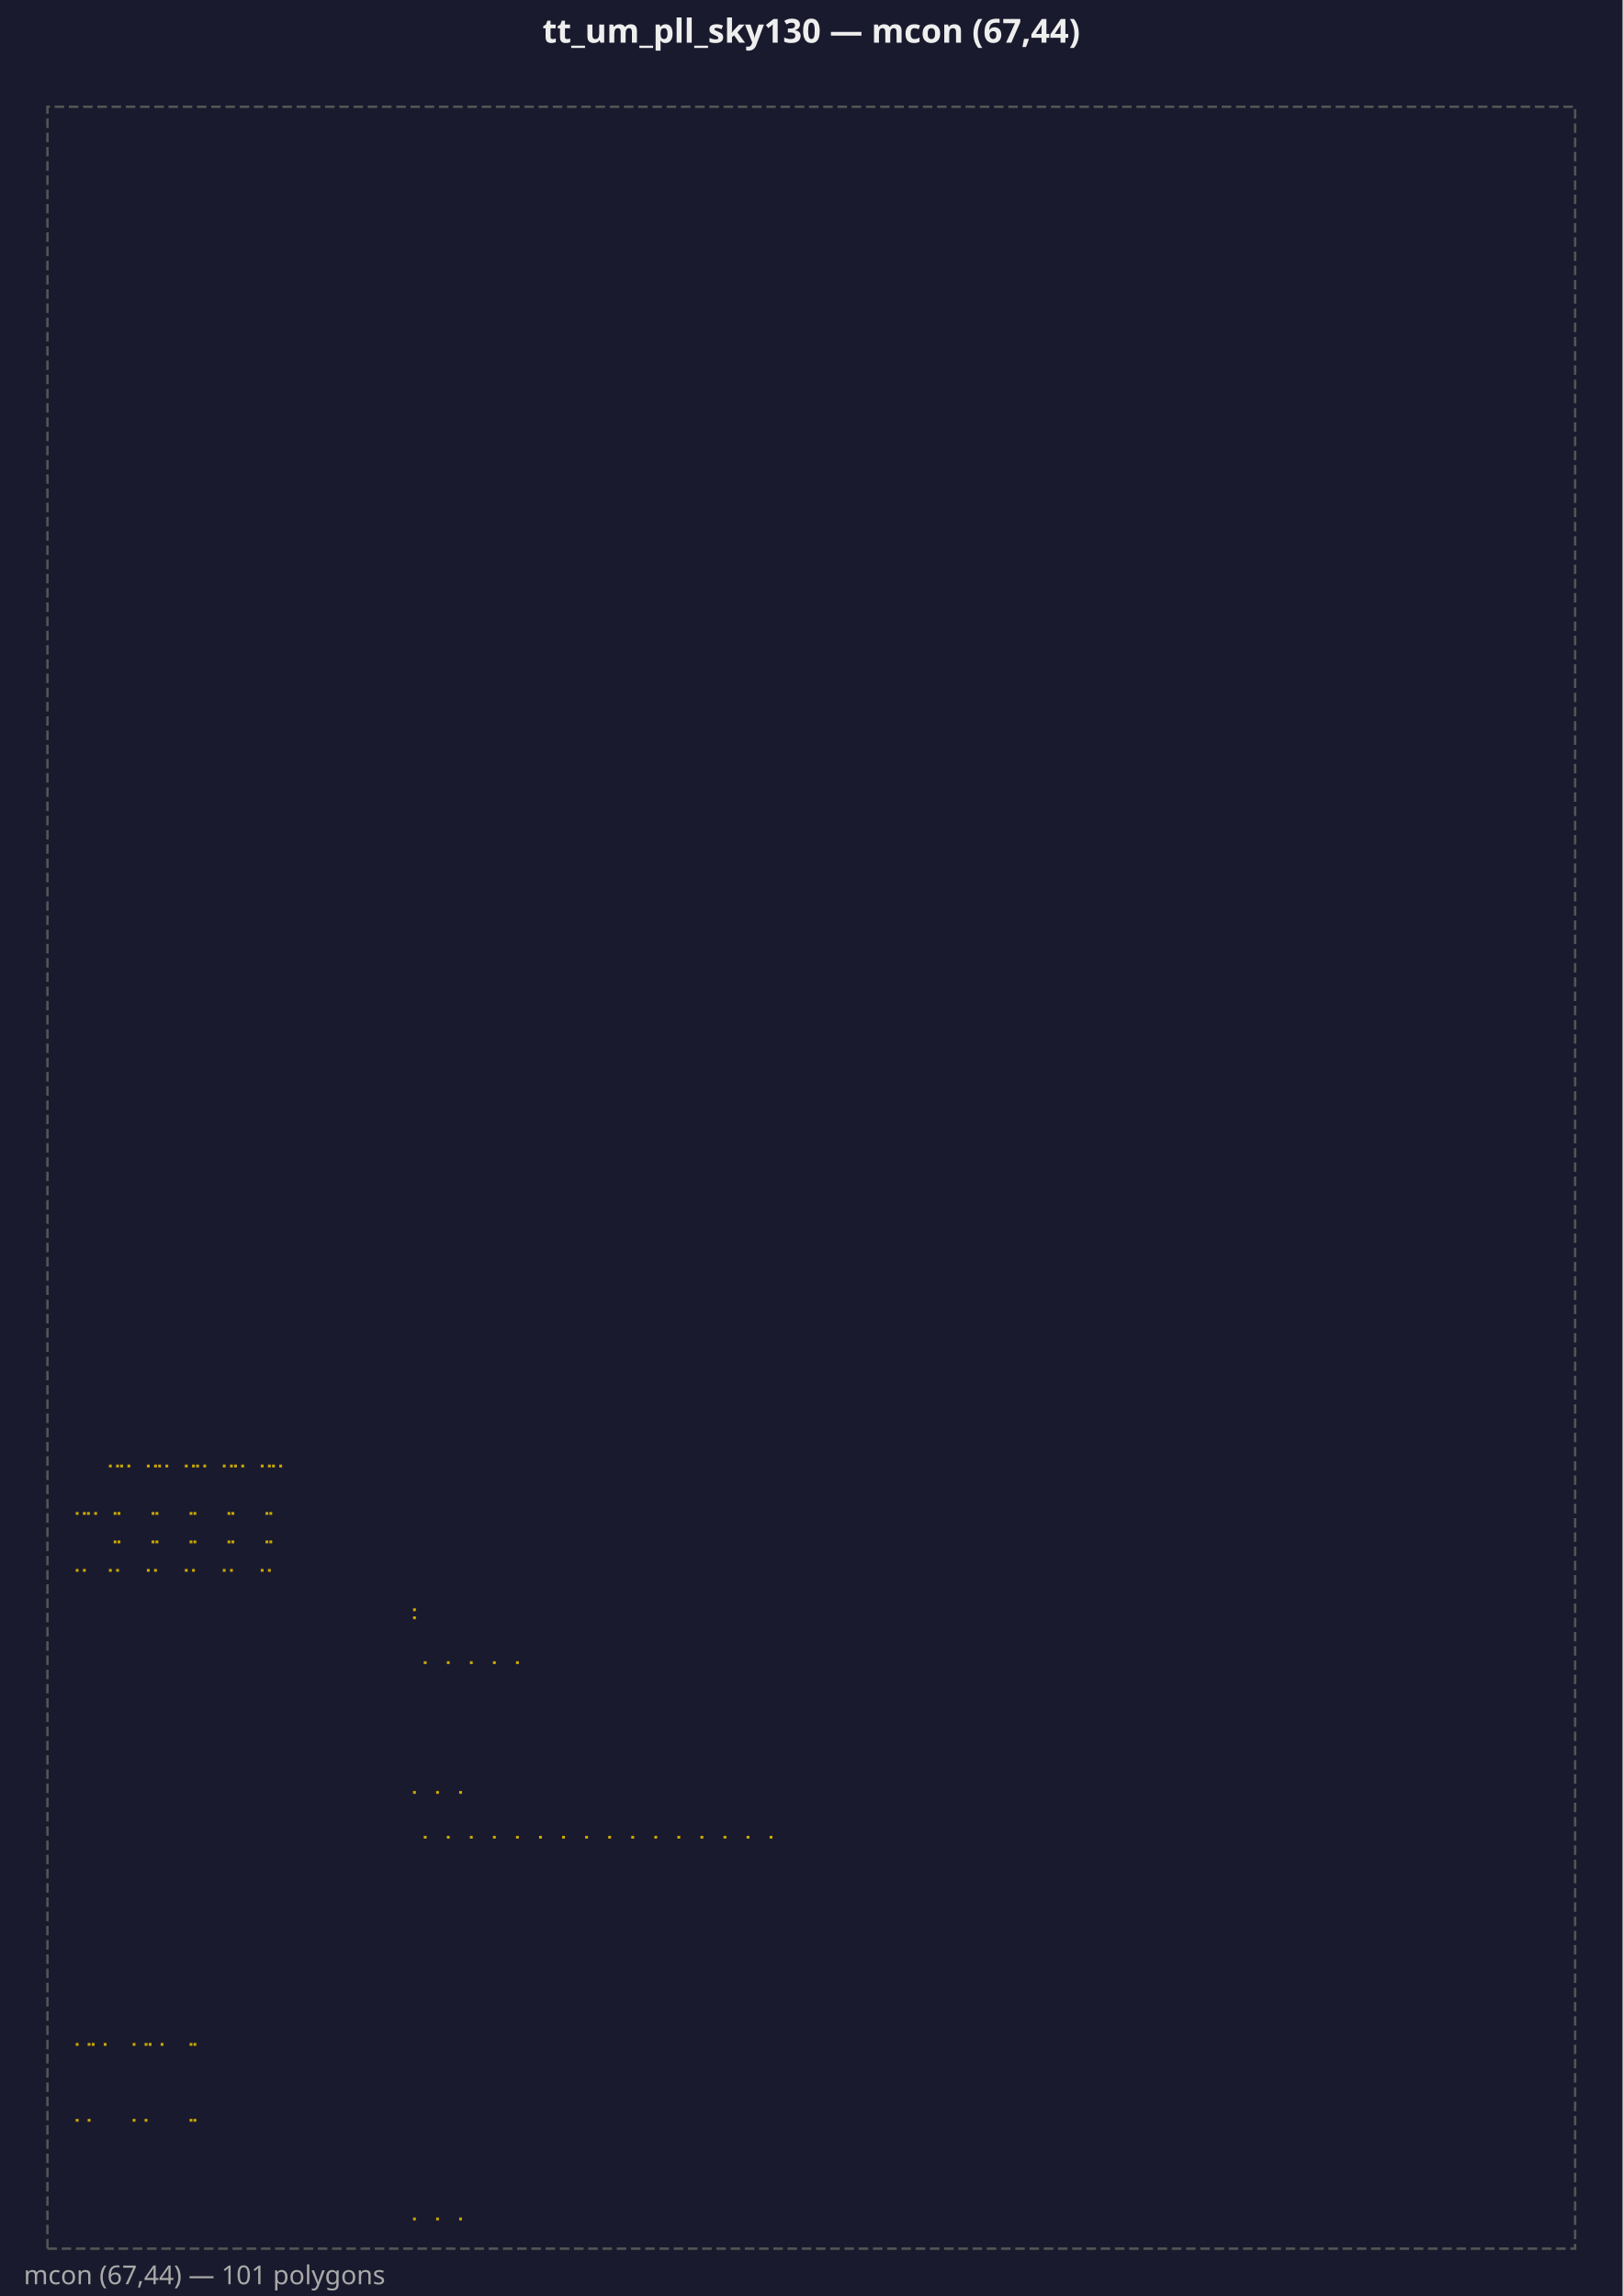
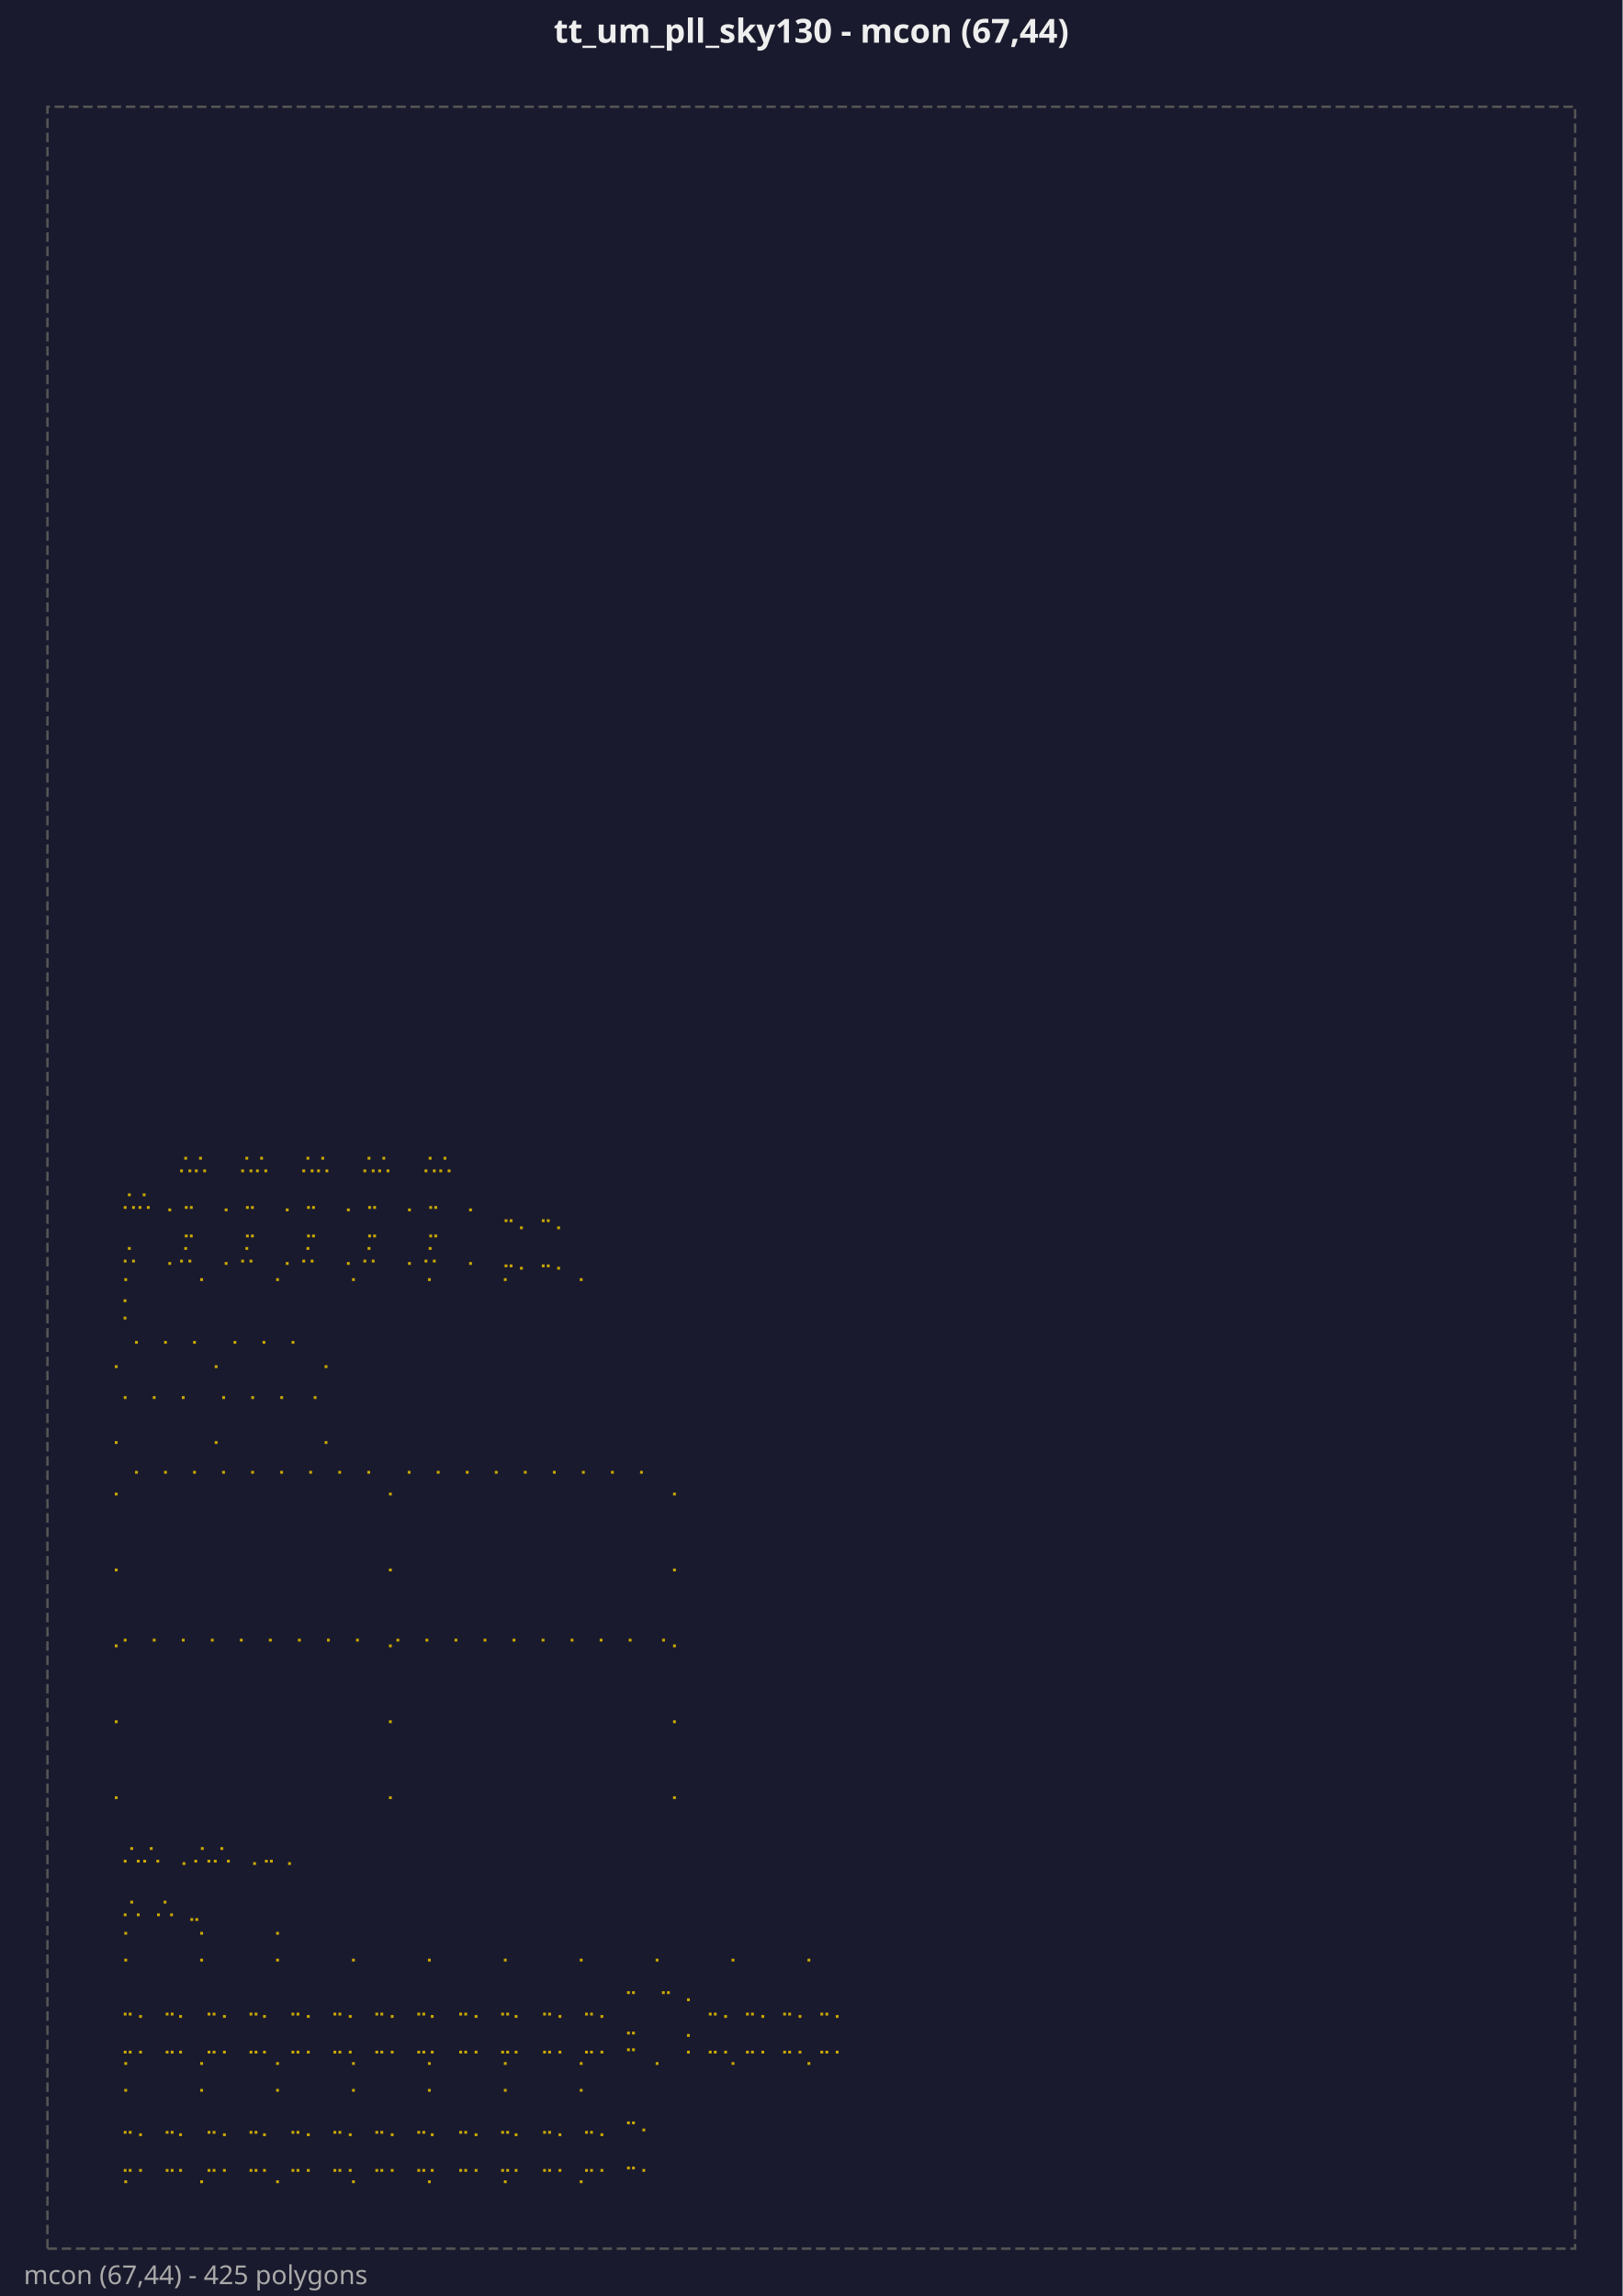
<svg xmlns="http://www.w3.org/2000/svg" width="684.0" height="968.0" viewBox="0 0 684.0 968.0">
  <rect width="100%" height="100%" fill="#1a1a2e" />
-   <text x="342.0" y="18" font-family="sans-serif" font-size="14" fill="#eee" text-anchor="middle" font-weight="bold">tt_um_pll_sky130 — mcon (67,44)</text>
+   <text x="342.0" y="18" font-family="sans-serif" font-size="14" fill="#eee" text-anchor="middle" font-weight="bold">tt_um_pll_sky130 - mcon (67,44)</text>
  <g transform="translate(0, 25)">
    <path d="M 20.00,923.04 L 664.00,923.04 L 664.00,20.00 L 20.00,20.00 Z" fill="none" stroke="#555555" stroke-width="1" stroke-dasharray="4,2" />
-     <path d="M 32.18,837.26 L 32.86,837.26 L 32.86,836.58 L 32.18,836.58 Z M 37.22,837.26 L 37.90,837.26 L 37.90,836.58 L 37.22,836.58 Z M 38.94,837.26 L 39.62,837.26 L 39.62,836.58 L 38.94,836.58 Z M 43.98,837.26 L 44.66,837.26 L 44.66,836.58 L 43.98,836.58 Z M 56.18,837.26 L 56.86,837.26 L 56.86,836.58 L 56.18,836.58 Z M 61.22,837.26 L 61.90,837.26 L 61.90,836.58 L 61.22,836.58 Z M 62.94,837.26 L 63.62,837.26 L 63.62,836.58 L 62.94,836.58 Z M 67.98,837.26 L 68.66,837.26 L 68.66,836.58 L 67.98,836.58 Z M 80.18,837.26 L 80.86,837.26 L 80.86,836.58 L 80.18,836.58 Z M 81.82,837.26 L 82.50,837.26 L 82.50,836.58 L 81.82,836.58 Z M 32.18,869.26 L 32.86,869.26 L 32.86,868.58 L 32.18,868.58 Z M 37.22,869.26 L 37.90,869.26 L 37.90,868.58 L 37.22,868.58 Z M 56.18,869.26 L 56.86,869.26 L 56.86,868.58 L 56.18,868.58 Z M 61.22,869.26 L 61.90,869.26 L 61.90,868.58 L 61.22,868.58 Z M 80.18,869.26 L 80.86,869.26 L 80.86,868.58 L 80.18,868.58 Z M 81.82,869.26 L 82.50,869.26 L 82.50,868.58 L 81.82,868.58 Z M 178.90,749.92 L 179.58,749.92 L 179.58,749.24 L 178.90,749.24 Z M 188.62,749.92 L 189.30,749.92 L 189.30,749.24 L 188.62,749.24 Z M 198.34,749.92 L 199.02,749.92 L 199.02,749.24 L 198.34,749.24 Z M 208.06,749.92 L 208.74,749.92 L 208.74,749.24 L 208.06,749.24 Z M 217.78,749.92 L 218.46,749.92 L 218.46,749.24 L 217.78,749.24 Z M 227.50,749.92 L 228.18,749.92 L 228.18,749.24 L 227.50,749.24 Z M 237.22,749.92 L 237.90,749.92 L 237.90,749.24 L 237.22,749.24 Z M 246.94,749.92 L 247.62,749.92 L 247.62,749.24 L 246.94,749.24 Z M 256.66,749.92 L 257.34,749.92 L 257.34,749.24 L 256.66,749.24 Z M 266.38,749.92 L 267.06,749.92 L 267.06,749.24 L 266.38,749.24 Z M 276.10,749.92 L 276.78,749.92 L 276.78,749.24 L 276.10,749.24 Z M 285.82,749.92 L 286.50,749.92 L 286.50,749.24 L 285.82,749.24 Z M 295.54,749.92 L 296.22,749.92 L 296.22,749.24 L 295.54,749.24 Z M 305.26,749.92 L 305.94,749.92 L 305.94,749.24 L 305.26,749.24 Z M 314.98,749.92 L 315.66,749.92 L 315.66,749.24 L 314.98,749.24 Z M 324.70,749.92 L 325.38,749.92 L 325.38,749.24 L 324.70,749.24 Z M 174.38,910.86 L 175.06,910.86 L 175.06,910.18 L 174.38,910.18 Z M 184.10,910.86 L 184.78,910.86 L 184.78,910.18 L 184.10,910.18 Z M 193.82,910.86 L 194.50,910.86 L 194.50,910.18 L 193.82,910.18 Z M 178.90,676.31 L 179.58,676.31 L 179.58,675.63 L 178.90,675.63 Z M 188.62,676.31 L 189.30,676.31 L 189.30,675.63 L 188.62,675.63 Z M 198.34,676.31 L 199.02,676.31 L 199.02,675.63 L 198.34,675.63 Z M 208.06,676.31 L 208.74,676.31 L 208.74,675.63 L 208.06,675.63 Z M 217.78,676.31 L 218.46,676.31 L 218.46,675.63 L 217.78,675.63 Z M 174.38,731.02 L 175.06,731.02 L 175.06,730.34 L 174.38,730.34 Z M 184.10,731.02 L 184.78,731.02 L 184.78,730.34 L 184.10,730.34 Z M 193.82,731.02 L 194.50,731.02 L 194.50,730.34 L 193.82,730.34 Z M 174.38,657.41 L 175.06,657.41 L 175.06,656.73 L 174.38,656.73 Z M 174.38,654.01 L 175.06,654.01 L 175.06,653.33 L 174.38,653.33 Z M 32.18,613.41 L 32.86,613.41 L 32.86,612.73 L 32.18,612.73 Z M 35.22,613.41 L 35.90,613.41 L 35.90,612.73 L 35.22,612.73 Z M 36.94,613.41 L 37.62,613.41 L 37.62,612.73 L 36.94,612.73 Z M 39.98,613.41 L 40.66,613.41 L 40.66,612.73 L 39.98,612.73 Z M 32.18,637.41 L 32.86,637.41 L 32.86,636.73 L 32.18,636.73 Z M 35.22,637.41 L 35.90,637.41 L 35.90,636.73 L 35.22,636.73 Z M 46.18,593.41 L 46.86,593.41 L 46.86,592.73 L 46.18,592.73 Z M 49.22,593.41 L 49.90,593.41 L 49.90,592.73 L 49.22,592.73 Z M 50.94,593.41 L 51.62,593.41 L 51.62,592.73 L 50.94,592.73 Z M 53.98,593.41 L 54.66,593.41 L 54.66,592.73 L 53.98,592.73 Z M 48.18,613.41 L 48.86,613.41 L 48.86,612.73 L 48.18,612.73 Z M 49.82,613.41 L 50.50,613.41 L 50.50,612.73 L 49.82,612.73 Z M 48.18,625.41 L 48.86,625.41 L 48.86,624.73 L 48.18,624.73 Z M 49.82,625.41 L 50.50,625.41 L 50.50,624.73 L 49.82,624.73 Z M 46.18,637.41 L 46.86,637.41 L 46.86,636.73 L 46.18,636.73 Z M 49.22,637.41 L 49.90,637.41 L 49.90,636.73 L 49.22,636.73 Z M 62.18,593.41 L 62.86,593.41 L 62.86,592.73 L 62.18,592.73 Z M 65.22,593.41 L 65.90,593.41 L 65.90,592.73 L 65.22,592.73 Z M 66.94,593.41 L 67.62,593.41 L 67.62,592.73 L 66.94,592.73 Z M 69.98,593.41 L 70.66,593.41 L 70.66,592.73 L 69.98,592.73 Z M 64.18,613.41 L 64.86,613.41 L 64.86,612.73 L 64.18,612.73 Z M 65.82,613.41 L 66.50,613.41 L 66.50,612.73 L 65.82,612.73 Z M 64.18,625.41 L 64.86,625.41 L 64.86,624.73 L 64.18,624.73 Z M 65.82,625.41 L 66.50,625.41 L 66.50,624.73 L 65.82,624.73 Z M 62.18,637.41 L 62.86,637.41 L 62.86,636.73 L 62.18,636.73 Z M 65.22,637.41 L 65.90,637.41 L 65.90,636.73 L 65.22,636.73 Z M 78.18,593.41 L 78.86,593.41 L 78.86,592.73 L 78.18,592.73 Z M 81.22,593.41 L 81.90,593.41 L 81.90,592.73 L 81.22,592.73 Z M 82.94,593.41 L 83.62,593.41 L 83.62,592.73 L 82.94,592.73 Z M 85.98,593.41 L 86.66,593.41 L 86.66,592.73 L 85.98,592.73 Z M 80.18,613.41 L 80.86,613.41 L 80.86,612.73 L 80.18,612.73 Z M 81.82,613.41 L 82.50,613.41 L 82.50,612.73 L 81.82,612.73 Z M 80.18,625.41 L 80.86,625.41 L 80.86,624.73 L 80.18,624.73 Z M 81.82,625.41 L 82.50,625.41 L 82.50,624.73 L 81.82,624.73 Z M 78.18,637.41 L 78.86,637.41 L 78.86,636.73 L 78.18,636.73 Z M 81.22,637.41 L 81.90,637.41 L 81.90,636.73 L 81.22,636.73 Z M 94.18,593.41 L 94.86,593.41 L 94.86,592.73 L 94.18,592.73 Z M 97.22,593.41 L 97.90,593.41 L 97.90,592.73 L 97.22,592.73 Z M 98.94,593.41 L 99.62,593.41 L 99.62,592.73 L 98.94,592.73 Z M 101.98,593.41 L 102.66,593.41 L 102.66,592.73 L 101.98,592.73 Z M 96.18,613.41 L 96.86,613.41 L 96.86,612.73 L 96.18,612.73 Z M 97.82,613.41 L 98.50,613.41 L 98.50,612.73 L 97.82,612.73 Z M 96.18,625.41 L 96.86,625.41 L 96.86,624.73 L 96.18,624.73 Z M 97.82,625.41 L 98.50,625.41 L 98.50,624.73 L 97.82,624.73 Z M 94.18,637.41 L 94.86,637.41 L 94.86,636.73 L 94.18,636.73 Z M 97.22,637.41 L 97.90,637.41 L 97.90,636.73 L 97.22,636.73 Z M 110.18,593.41 L 110.86,593.41 L 110.86,592.73 L 110.18,592.73 Z M 113.22,593.41 L 113.90,593.41 L 113.90,592.73 L 113.22,592.73 Z M 114.94,593.41 L 115.62,593.41 L 115.62,592.73 L 114.94,592.73 Z M 117.98,593.41 L 118.66,593.41 L 118.66,592.73 L 117.98,592.73 Z M 112.18,613.41 L 112.86,613.41 L 112.86,612.73 L 112.18,612.73 Z M 113.82,613.41 L 114.50,613.41 L 114.50,612.73 L 113.82,612.73 Z M 112.18,625.41 L 112.86,625.41 L 112.86,624.73 L 112.18,624.73 Z M 113.82,625.41 L 114.50,625.41 L 114.50,624.73 L 113.82,624.73 Z M 110.18,637.41 L 110.86,637.41 L 110.86,636.73 L 110.18,636.73 Z M 113.22,637.41 L 113.90,637.41 L 113.90,636.73 L 113.22,636.73 Z" fill="#FFD700" fill-opacity="0.7" stroke="#ccaa00" stroke-width="0.5" />
-     <text x="10" y="938.04" font-family="sans-serif" font-size="11" fill="#aaaaaa">mcon (67,44) — 101 polygons</text>
+     <path d="M 52.66,895.18 L 53.34,895.18 L 53.34,894.50 L 52.66,894.50 Z M 84.66,895.18 L 85.34,895.18 L 85.34,894.50 L 84.66,894.50 Z M 116.66,895.18 L 117.34,895.18 L 117.34,894.50 L 116.66,894.50 Z M 148.66,895.18 L 149.34,895.18 L 149.34,894.50 L 148.66,894.50 Z M 180.66,895.18 L 181.34,895.18 L 181.34,894.50 L 180.66,894.50 Z M 212.66,895.18 L 213.34,895.18 L 213.34,894.50 L 212.66,894.50 Z M 244.66,895.18 L 245.34,895.18 L 245.34,894.50 L 244.66,894.50 Z M 52.66,856.62 L 53.34,856.62 L 53.34,855.94 L 52.66,855.94 Z M 84.66,856.62 L 85.34,856.62 L 85.34,855.94 L 84.66,855.94 Z M 116.66,856.62 L 117.34,856.62 L 117.34,855.94 L 116.66,855.94 Z M 148.66,856.62 L 149.34,856.62 L 149.34,855.94 L 148.66,855.94 Z M 180.66,856.62 L 181.34,856.62 L 181.34,855.94 L 180.66,855.94 Z M 212.66,856.62 L 213.34,856.62 L 213.34,855.94 L 212.66,855.94 Z M 244.66,856.62 L 245.34,856.62 L 245.34,855.94 L 244.66,855.94 Z M 75.78,890.38 L 76.46,890.38 L 76.46,889.70 L 75.78,889.70 Z M 75.78,875.34 L 76.46,875.34 L 76.46,874.66 L 75.78,874.66 Z M 111.14,890.38 L 111.82,890.38 L 111.82,889.70 L 111.14,889.70 Z M 111.14,875.34 L 111.82,875.34 L 111.82,874.66 L 111.14,874.66 Z M 58.90,890.38 L 59.58,890.38 L 59.58,889.70 L 58.90,889.70 Z M 58.90,875.34 L 59.58,875.34 L 59.58,874.66 L 58.90,874.66 Z M 52.42,890.38 L 53.10,890.38 L 53.10,889.70 L 52.42,889.70 Z M 54.54,890.38 L 55.22,890.38 L 55.22,889.70 L 54.54,889.70 Z M 52.42,874.34 L 53.10,874.34 L 53.10,873.66 L 52.42,873.66 Z M 54.54,874.34 L 55.22,874.34 L 55.22,873.66 L 54.54,873.66 Z M 70.10,890.38 L 70.78,890.38 L 70.78,889.70 L 70.10,889.70 Z M 72.22,890.38 L 72.90,890.38 L 72.90,889.70 L 72.22,889.70 Z M 70.10,874.34 L 70.78,874.34 L 70.78,873.66 L 70.10,873.66 Z M 72.22,874.34 L 72.90,874.34 L 72.90,873.66 L 72.22,873.66 Z M 94.26,890.38 L 94.94,890.38 L 94.94,889.70 L 94.26,889.70 Z M 94.26,875.34 L 94.94,875.34 L 94.94,874.66 L 94.26,874.66 Z M 87.78,890.38 L 88.46,890.38 L 88.46,889.70 L 87.78,889.70 Z M 89.90,890.38 L 90.58,890.38 L 90.58,889.70 L 89.90,889.70 Z M 87.78,874.34 L 88.46,874.34 L 88.46,873.66 L 87.78,873.66 Z M 89.90,874.34 L 90.58,874.34 L 90.58,873.66 L 89.90,873.66 Z M 105.46,890.38 L 106.14,890.38 L 106.14,889.70 L 105.46,889.70 Z M 107.58,890.38 L 108.26,890.38 L 108.26,889.70 L 107.58,889.70 Z M 105.46,874.34 L 106.14,874.34 L 106.14,873.66 L 105.46,873.66 Z M 107.58,874.34 L 108.26,874.34 L 108.26,873.66 L 107.58,873.66 Z M 129.62,890.38 L 130.30,890.38 L 130.30,889.70 L 129.62,889.70 Z M 129.62,875.34 L 130.30,875.34 L 130.30,874.66 L 129.62,874.66 Z M 123.14,890.38 L 123.82,890.38 L 123.82,889.70 L 123.14,889.70 Z M 125.26,890.38 L 125.94,890.38 L 125.94,889.70 L 125.26,889.70 Z M 123.14,874.34 L 123.82,874.34 L 123.82,873.66 L 123.14,873.66 Z M 125.26,874.34 L 125.94,874.34 L 125.94,873.66 L 125.26,873.66 Z M 147.30,890.38 L 147.98,890.38 L 147.98,889.70 L 147.30,889.70 Z M 147.30,875.34 L 147.98,875.34 L 147.98,874.66 L 147.30,874.66 Z M 140.82,890.38 L 141.50,890.38 L 141.50,889.70 L 140.82,889.70 Z M 142.94,890.38 L 143.62,890.38 L 143.62,889.70 L 142.94,889.70 Z M 140.82,874.34 L 141.50,874.34 L 141.50,873.66 L 140.82,873.66 Z M 142.94,874.34 L 143.62,874.34 L 143.62,873.66 L 142.94,873.66 Z M 181.86,890.38 L 182.54,890.38 L 182.54,889.70 L 181.86,889.70 Z M 181.86,875.34 L 182.54,875.34 L 182.54,874.66 L 181.86,874.66 Z M 217.22,890.38 L 217.90,890.38 L 217.90,889.70 L 217.22,889.70 Z M 217.22,875.34 L 217.90,875.34 L 217.90,874.66 L 217.22,874.66 Z M 164.98,890.38 L 165.66,890.38 L 165.66,889.70 L 164.98,889.70 Z M 164.98,875.34 L 165.66,875.34 L 165.66,874.66 L 164.98,874.66 Z M 158.50,890.38 L 159.18,890.38 L 159.18,889.70 L 158.50,889.70 Z M 160.62,890.38 L 161.30,890.38 L 161.30,889.70 L 160.62,889.70 Z M 158.50,874.34 L 159.18,874.34 L 159.18,873.66 L 158.50,873.66 Z M 160.62,874.34 L 161.30,874.34 L 161.30,873.66 L 160.62,873.66 Z M 176.18,890.38 L 176.86,890.38 L 176.86,889.70 L 176.18,889.70 Z M 178.30,890.38 L 178.98,890.38 L 178.98,889.70 L 178.30,889.70 Z M 176.18,874.34 L 176.86,874.34 L 176.86,873.66 L 176.18,873.66 Z M 178.30,874.34 L 178.98,874.34 L 178.98,873.66 L 178.30,873.66 Z M 200.34,890.38 L 201.02,890.38 L 201.02,889.70 L 200.34,889.70 Z M 200.34,875.34 L 201.02,875.34 L 201.02,874.66 L 200.34,874.66 Z M 193.86,890.38 L 194.54,890.38 L 194.54,889.70 L 193.86,889.70 Z M 195.98,890.38 L 196.66,890.38 L 196.66,889.70 L 195.98,889.70 Z M 193.86,874.34 L 194.54,874.34 L 194.54,873.66 L 193.86,873.66 Z M 195.98,874.34 L 196.66,874.34 L 196.66,873.66 L 195.98,873.66 Z M 211.54,890.38 L 212.22,890.38 L 212.22,889.70 L 211.54,889.70 Z M 213.66,890.38 L 214.34,890.38 L 214.34,889.70 L 213.66,889.70 Z M 211.54,874.34 L 212.22,874.34 L 212.22,873.66 L 211.54,873.66 Z M 213.66,874.34 L 214.34,874.34 L 214.34,873.66 L 213.66,873.66 Z M 235.70,890.38 L 236.38,890.38 L 236.38,889.70 L 235.70,889.70 Z M 235.70,875.34 L 236.38,875.34 L 236.38,874.66 L 235.70,874.66 Z M 229.22,890.38 L 229.90,890.38 L 229.90,889.70 L 229.22,889.70 Z M 231.34,890.38 L 232.02,890.38 L 232.02,889.70 L 231.34,889.70 Z M 229.22,874.34 L 229.90,874.34 L 229.90,873.66 L 229.22,873.66 Z M 231.34,874.34 L 232.02,874.34 L 232.02,873.66 L 231.34,873.66 Z M 253.38,890.38 L 254.06,890.38 L 254.06,889.70 L 253.38,889.70 Z M 253.38,875.34 L 254.06,875.34 L 254.06,874.66 L 253.38,874.66 Z M 246.90,890.38 L 247.58,890.38 L 247.58,889.70 L 246.90,889.70 Z M 249.02,890.38 L 249.70,890.38 L 249.70,889.70 L 249.02,889.70 Z M 246.90,874.34 L 247.58,874.34 L 247.58,873.66 L 246.90,873.66 Z M 249.02,874.34 L 249.70,874.34 L 249.70,873.66 L 249.02,873.66 Z M 271.06,890.38 L 271.74,890.38 L 271.74,889.70 L 271.06,889.70 Z M 271.06,873.34 L 271.74,873.34 L 271.74,872.66 L 271.06,872.66 Z M 264.58,889.38 L 265.26,889.38 L 265.26,888.70 L 264.58,888.70 Z M 266.70,889.38 L 267.38,889.38 L 267.38,888.70 L 266.70,888.70 Z M 264.58,870.34 L 265.26,870.34 L 265.26,869.66 L 264.58,869.66 Z M 266.70,870.34 L 267.38,870.34 L 267.38,869.66 L 266.70,869.66 Z M 71.22,508.02 L 71.90,508.02 L 71.90,507.34 L 71.22,507.34 Z M 71.22,485.42 L 71.90,485.42 L 71.90,484.74 L 71.22,484.74 Z M 94.98,508.02 L 95.66,508.02 L 95.66,507.34 L 94.98,507.34 Z M 94.98,485.42 L 95.66,485.42 L 95.66,484.74 L 94.98,484.74 Z M 120.74,508.02 L 121.42,508.02 L 121.42,507.34 L 120.74,507.34 Z M 120.74,485.42 L 121.42,485.42 L 121.42,484.74 L 120.74,484.74 Z M 146.50,508.02 L 147.18,508.02 L 147.18,507.34 L 146.50,507.34 Z M 146.50,485.42 L 147.18,485.42 L 147.18,484.74 L 146.50,484.74 Z M 172.26,508.02 L 172.94,508.02 L 172.94,507.34 L 172.26,507.34 Z M 172.26,485.42 L 172.94,485.42 L 172.94,484.74 L 172.26,484.74 Z M 198.02,508.02 L 198.70,508.02 L 198.70,507.34 L 198.02,507.34 Z M 198.02,485.42 L 198.70,485.42 L 198.70,484.74 L 198.02,484.74 Z M 52.66,514.82 L 53.34,514.82 L 53.34,514.14 L 52.66,514.14 Z M 84.66,514.82 L 85.34,514.82 L 85.34,514.14 L 84.66,514.14 Z M 116.66,514.82 L 117.34,514.82 L 117.34,514.14 L 116.66,514.14 Z M 148.66,514.82 L 149.34,514.82 L 149.34,514.14 L 148.66,514.14 Z M 180.66,514.82 L 181.34,514.82 L 181.34,514.14 L 180.66,514.14 Z M 212.66,514.82 L 213.34,514.82 L 213.34,514.14 L 212.66,514.14 Z M 244.66,514.82 L 245.34,514.82 L 245.34,514.14 L 244.66,514.14 Z M 52.42,484.42 L 53.10,484.42 L 53.10,483.74 L 52.42,483.74 Z M 55.94,484.42 L 56.62,484.42 L 56.62,483.74 L 55.94,483.74 Z M 54.18,479.08 L 54.86,479.08 L 54.86,478.40 L 54.18,478.40 Z M 58.66,484.42 L 59.34,484.42 L 59.34,483.74 L 58.66,483.74 Z M 62.18,484.42 L 62.86,484.42 L 62.86,483.74 L 62.18,483.74 Z M 60.42,479.08 L 61.10,479.08 L 61.10,478.40 L 60.42,478.40 Z M 52.42,507.02 L 53.10,507.02 L 53.10,506.34 L 52.42,506.34 Z M 55.94,507.02 L 56.62,507.02 L 56.62,506.34 L 55.94,506.34 Z M 54.18,501.68 L 54.86,501.68 L 54.86,501.00 L 54.18,501.00 Z M 76.18,468.98 L 76.86,468.98 L 76.86,468.30 L 76.18,468.30 Z M 79.70,468.98 L 80.38,468.98 L 80.38,468.30 L 79.70,468.30 Z M 77.94,463.64 L 78.62,463.64 L 78.62,462.96 L 77.94,462.96 Z M 82.42,468.98 L 83.10,468.98 L 83.10,468.30 L 82.42,468.30 Z M 85.94,468.98 L 86.62,468.98 L 86.62,468.30 L 85.94,468.30 Z M 84.18,463.64 L 84.86,463.64 L 84.86,462.96 L 84.18,462.96 Z M 78.18,484.42 L 78.86,484.42 L 78.86,483.74 L 78.18,483.74 Z M 80.30,484.42 L 80.98,484.42 L 80.98,483.74 L 80.30,483.74 Z M 78.18,496.42 L 78.86,496.42 L 78.86,495.74 L 78.18,495.74 Z M 80.30,496.42 L 80.98,496.42 L 80.98,495.74 L 80.30,495.74 Z M 76.18,507.02 L 76.86,507.02 L 76.86,506.34 L 76.18,506.34 Z M 79.70,507.02 L 80.38,507.02 L 80.38,506.34 L 79.70,506.34 Z M 77.94,501.68 L 78.62,501.68 L 78.62,501.00 L 77.94,501.00 Z M 101.94,468.98 L 102.62,468.98 L 102.62,468.30 L 101.94,468.30 Z M 105.46,468.98 L 106.14,468.98 L 106.14,468.30 L 105.46,468.30 Z M 103.70,463.64 L 104.38,463.64 L 104.38,462.96 L 103.70,462.96 Z M 108.18,468.98 L 108.86,468.98 L 108.86,468.30 L 108.18,468.30 Z M 111.70,468.98 L 112.38,468.98 L 112.38,468.30 L 111.70,468.30 Z M 109.94,463.64 L 110.62,463.64 L 110.62,462.96 L 109.94,462.96 Z M 103.94,484.42 L 104.62,484.42 L 104.62,483.74 L 103.94,483.74 Z M 106.06,484.42 L 106.74,484.42 L 106.74,483.74 L 106.06,483.74 Z M 103.94,496.42 L 104.62,496.42 L 104.62,495.74 L 103.94,495.74 Z M 106.06,496.42 L 106.74,496.42 L 106.74,495.74 L 106.06,495.74 Z M 101.94,507.02 L 102.62,507.02 L 102.62,506.34 L 101.94,506.34 Z M 105.46,507.02 L 106.14,507.02 L 106.14,506.34 L 105.46,506.34 Z M 103.70,501.68 L 104.38,501.68 L 104.38,501.00 L 103.70,501.00 Z M 127.70,468.98 L 128.38,468.98 L 128.38,468.30 L 127.70,468.30 Z M 131.22,468.98 L 131.90,468.98 L 131.90,468.30 L 131.22,468.30 Z M 129.46,463.64 L 130.14,463.64 L 130.14,462.96 L 129.46,462.96 Z M 133.94,468.98 L 134.62,468.98 L 134.62,468.30 L 133.94,468.30 Z M 137.46,468.98 L 138.14,468.98 L 138.14,468.30 L 137.46,468.30 Z M 135.70,463.64 L 136.38,463.64 L 136.38,462.96 L 135.70,462.96 Z M 129.70,484.42 L 130.38,484.42 L 130.38,483.74 L 129.70,483.74 Z M 131.82,484.42 L 132.50,484.42 L 132.50,483.74 L 131.82,483.74 Z M 129.70,496.42 L 130.38,496.42 L 130.38,495.74 L 129.70,495.74 Z M 131.82,496.42 L 132.50,496.42 L 132.50,495.74 L 131.82,495.74 Z M 127.70,507.02 L 128.38,507.02 L 128.38,506.34 L 127.70,506.34 Z M 131.22,507.02 L 131.90,507.02 L 131.90,506.34 L 131.22,506.34 Z M 129.46,501.68 L 130.14,501.68 L 130.14,501.00 L 129.46,501.00 Z M 153.46,468.98 L 154.14,468.98 L 154.14,468.30 L 153.46,468.30 Z M 156.98,468.98 L 157.66,468.98 L 157.66,468.30 L 156.98,468.30 Z M 155.22,463.64 L 155.90,463.64 L 155.90,462.96 L 155.22,462.96 Z M 159.70,468.98 L 160.38,468.98 L 160.38,468.30 L 159.70,468.30 Z M 163.22,468.98 L 163.90,468.98 L 163.90,468.30 L 163.22,468.30 Z M 161.46,463.64 L 162.14,463.64 L 162.14,462.96 L 161.46,462.96 Z M 155.46,484.42 L 156.14,484.42 L 156.14,483.74 L 155.46,483.74 Z M 157.58,484.42 L 158.26,484.42 L 158.26,483.74 L 157.58,483.74 Z M 155.46,496.42 L 156.14,496.42 L 156.14,495.74 L 155.46,495.74 Z M 157.58,496.42 L 158.26,496.42 L 158.26,495.74 L 157.58,495.74 Z M 153.46,507.02 L 154.14,507.02 L 154.14,506.34 L 153.46,506.34 Z M 156.98,507.02 L 157.66,507.02 L 157.66,506.34 L 156.98,506.34 Z M 155.22,501.68 L 155.90,501.68 L 155.90,501.00 L 155.22,501.00 Z M 179.22,468.98 L 179.90,468.98 L 179.90,468.30 L 179.22,468.30 Z M 182.74,468.98 L 183.42,468.98 L 183.42,468.30 L 182.74,468.30 Z M 180.98,463.64 L 181.66,463.64 L 181.66,462.96 L 180.98,462.96 Z M 185.46,468.98 L 186.14,468.98 L 186.14,468.30 L 185.46,468.30 Z M 188.98,468.98 L 189.66,468.98 L 189.66,468.30 L 188.98,468.30 Z M 187.22,463.64 L 187.90,463.64 L 187.90,462.96 L 187.22,462.96 Z M 181.22,484.42 L 181.90,484.42 L 181.90,483.74 L 181.22,483.74 Z M 183.34,484.42 L 184.02,484.42 L 184.02,483.74 L 183.34,483.74 Z M 181.22,496.42 L 181.90,496.42 L 181.90,495.74 L 181.22,495.74 Z M 183.34,496.42 L 184.02,496.42 L 184.02,495.74 L 183.34,495.74 Z M 179.22,507.02 L 179.90,507.02 L 179.90,506.34 L 179.22,506.34 Z M 182.74,507.02 L 183.42,507.02 L 183.42,506.34 L 182.74,506.34 Z M 180.98,501.68 L 181.66,501.68 L 181.66,501.00 L 180.98,501.00 Z M 219.46,510.02 L 220.14,510.02 L 220.14,509.34 L 219.46,509.34 Z M 219.46,492.98 L 220.14,492.98 L 220.14,492.30 L 219.46,492.30 Z M 212.98,509.02 L 213.66,509.02 L 213.66,508.34 L 212.98,508.34 Z M 215.10,509.02 L 215.78,509.02 L 215.78,508.34 L 215.10,508.34 Z M 212.98,489.98 L 213.66,489.98 L 213.66,489.30 L 212.98,489.30 Z M 215.10,489.98 L 215.78,489.98 L 215.78,489.30 L 215.10,489.30 Z M 235.14,510.02 L 235.82,510.02 L 235.82,509.34 L 235.14,509.34 Z M 235.14,492.98 L 235.82,492.98 L 235.82,492.30 L 235.14,492.30 Z M 228.66,509.02 L 229.34,509.02 L 229.34,508.34 L 228.66,508.34 Z M 230.78,509.02 L 231.46,509.02 L 231.46,508.34 L 230.78,508.34 Z M 228.66,489.98 L 229.34,489.98 L 229.34,489.30 L 228.66,489.30 Z M 230.78,489.98 L 231.46,489.98 L 231.46,489.30 L 230.78,489.30 Z M 48.66,733.24 L 49.34,733.24 L 49.34,732.56 L 48.66,732.56 Z M 283.98,733.24 L 284.66,733.24 L 284.66,732.56 L 283.98,732.56 Z M 48.66,701.24 L 49.34,701.24 L 49.34,700.56 L 48.66,700.56 Z M 283.98,701.24 L 284.66,701.24 L 284.66,700.56 L 283.98,700.56 Z M 48.66,669.24 L 49.34,669.24 L 49.34,668.56 L 48.66,668.56 Z M 283.98,669.24 L 284.66,669.24 L 284.66,668.56 L 283.98,668.56 Z M 48.66,637.24 L 49.34,637.24 L 49.34,636.56 L 48.66,636.56 Z M 283.98,637.24 L 284.66,637.24 L 284.66,636.56 L 283.98,636.56 Z M 48.66,605.24 L 49.34,605.24 L 49.34,604.56 L 48.66,604.56 Z M 283.98,605.24 L 284.66,605.24 L 284.66,604.56 L 283.98,604.56 Z M 48.66,583.52 L 49.34,583.52 L 49.34,582.84 L 48.66,582.84 Z M 137.10,583.52 L 137.78,583.52 L 137.78,582.84 L 137.10,582.84 Z M 48.66,551.52 L 49.34,551.52 L 49.34,550.84 L 48.66,550.84 Z M 137.10,551.52 L 137.78,551.52 L 137.78,550.84 L 137.10,550.84 Z M 52.42,666.82 L 53.10,666.82 L 53.10,666.14 L 52.42,666.14 Z M 57.18,596.06 L 57.86,596.06 L 57.86,595.38 L 57.18,595.38 Z M 64.66,666.82 L 65.34,666.82 L 65.34,666.14 L 64.66,666.14 Z M 69.42,596.06 L 70.10,596.06 L 70.10,595.38 L 69.42,595.38 Z M 76.90,666.82 L 77.58,666.82 L 77.58,666.14 L 76.90,666.14 Z M 81.66,596.06 L 82.34,596.06 L 82.34,595.38 L 81.66,595.38 Z M 89.14,666.82 L 89.82,666.82 L 89.82,666.14 L 89.14,666.14 Z M 93.90,596.06 L 94.58,596.06 L 94.58,595.38 L 93.90,595.38 Z M 101.38,666.82 L 102.06,666.82 L 102.06,666.14 L 101.38,666.14 Z M 106.14,596.06 L 106.82,596.06 L 106.82,595.38 L 106.14,595.38 Z M 113.62,666.82 L 114.30,666.82 L 114.30,666.14 L 113.62,666.14 Z M 118.38,596.06 L 119.06,596.06 L 119.06,595.38 L 118.38,595.38 Z M 125.86,666.82 L 126.54,666.82 L 126.54,666.14 L 125.86,666.14 Z M 130.62,596.06 L 131.30,596.06 L 131.30,595.38 L 130.62,595.38 Z M 138.10,666.82 L 138.78,666.82 L 138.78,666.14 L 138.10,666.14 Z M 142.86,596.06 L 143.54,596.06 L 143.54,595.38 L 142.86,595.38 Z M 150.34,666.82 L 151.02,666.82 L 151.02,666.14 L 150.34,666.14 Z M 155.10,596.06 L 155.78,596.06 L 155.78,595.38 L 155.10,595.38 Z M 167.38,666.82 L 168.06,666.82 L 168.06,666.14 L 167.38,666.14 Z M 172.14,596.06 L 172.82,596.06 L 172.82,595.38 L 172.14,595.38 Z M 179.62,666.82 L 180.30,666.82 L 180.30,666.14 L 179.62,666.14 Z M 184.38,596.06 L 185.06,596.06 L 185.06,595.38 L 184.38,595.38 Z M 191.86,666.82 L 192.54,666.82 L 192.54,666.14 L 191.86,666.14 Z M 196.62,596.06 L 197.30,596.06 L 197.30,595.38 L 196.62,595.38 Z M 204.10,666.82 L 204.78,666.82 L 204.78,666.14 L 204.10,666.14 Z M 208.86,596.06 L 209.54,596.06 L 209.54,595.38 L 208.86,595.38 Z M 216.34,666.82 L 217.02,666.82 L 217.02,666.14 L 216.34,666.14 Z M 221.10,596.06 L 221.78,596.06 L 221.78,595.38 L 221.10,595.38 Z M 228.58,666.82 L 229.26,666.82 L 229.26,666.14 L 228.58,666.14 Z M 233.34,596.06 L 234.02,596.06 L 234.02,595.38 L 233.34,595.38 Z M 240.82,666.82 L 241.50,666.82 L 241.50,666.14 L 240.82,666.14 Z M 245.58,596.06 L 246.26,596.06 L 246.26,595.38 L 245.58,595.38 Z M 253.06,666.82 L 253.74,666.82 L 253.74,666.14 L 253.06,666.14 Z M 257.82,596.06 L 258.50,596.06 L 258.50,595.38 L 257.82,595.38 Z M 265.30,666.82 L 265.98,666.82 L 265.98,666.14 L 265.30,666.14 Z M 270.06,596.06 L 270.74,596.06 L 270.74,595.38 L 270.06,595.38 Z M 279.38,666.82 L 280.06,666.82 L 280.06,666.14 L 279.38,666.14 Z M 164.22,733.24 L 164.90,733.24 L 164.90,732.56 L 164.22,732.56 Z M 164.22,701.24 L 164.90,701.24 L 164.90,700.56 L 164.22,700.56 Z M 164.22,669.24 L 164.90,669.24 L 164.90,668.56 L 164.22,668.56 Z M 164.22,637.24 L 164.90,637.24 L 164.90,636.56 L 164.22,636.56 Z M 164.22,605.24 L 164.90,605.24 L 164.90,604.56 L 164.22,604.56 Z M 52.42,564.56 L 53.10,564.56 L 53.10,563.88 L 52.42,563.88 Z M 57.18,541.28 L 57.86,541.28 L 57.86,540.60 L 57.18,540.60 Z M 64.66,564.56 L 65.34,564.56 L 65.34,563.88 L 64.66,563.88 Z M 69.42,541.28 L 70.10,541.28 L 70.10,540.60 L 69.42,540.60 Z M 76.90,564.56 L 77.58,564.56 L 77.58,563.88 L 76.90,563.88 Z M 81.66,541.28 L 82.34,541.28 L 82.34,540.60 L 81.66,540.60 Z M 93.94,564.56 L 94.62,564.56 L 94.62,563.88 L 93.94,563.88 Z M 98.70,541.28 L 99.38,541.28 L 99.38,540.60 L 98.70,540.60 Z M 106.18,564.56 L 106.86,564.56 L 106.86,563.88 L 106.18,563.88 Z M 110.94,541.28 L 111.62,541.28 L 111.62,540.60 L 110.94,540.60 Z M 118.42,564.56 L 119.10,564.56 L 119.10,563.88 L 118.42,563.88 Z M 123.18,541.28 L 123.86,541.28 L 123.86,540.60 L 123.18,540.60 Z M 132.50,564.56 L 133.18,564.56 L 133.18,563.88 L 132.50,563.88 Z M 90.78,583.52 L 91.46,583.52 L 91.46,582.84 L 90.78,582.84 Z M 90.78,551.52 L 91.46,551.52 L 91.46,550.84 L 90.78,550.84 Z M 52.36,531.04 L 53.04,531.04 L 53.04,530.36 L 52.36,530.36 Z M 52.36,523.72 L 53.04,523.72 L 53.04,523.04 L 52.36,523.04 Z M 52.66,790.42 L 53.34,790.42 L 53.34,789.74 L 52.66,789.74 Z M 84.66,790.42 L 85.34,790.42 L 85.34,789.74 L 84.66,789.74 Z M 116.66,790.42 L 117.34,790.42 L 117.34,789.74 L 116.66,789.74 Z M 77.22,761.02 L 77.90,761.02 L 77.90,760.34 L 77.22,760.34 Z M 106.98,761.02 L 107.66,761.02 L 107.66,760.34 L 106.98,760.34 Z M 121.70,761.02 L 122.38,761.02 L 122.38,760.34 L 121.70,760.34 Z M 52.42,760.02 L 53.10,760.02 L 53.10,759.34 L 52.42,759.34 Z M 57.94,760.02 L 58.62,760.02 L 58.62,759.34 L 57.94,759.34 Z M 55.18,754.68 L 55.86,754.68 L 55.86,754.00 L 55.18,754.00 Z M 60.66,760.02 L 61.34,760.02 L 61.34,759.34 L 60.66,759.34 Z M 66.18,760.02 L 66.86,760.02 L 66.86,759.34 L 66.18,759.34 Z M 63.42,754.68 L 64.10,754.68 L 64.10,754.00 L 63.42,754.00 Z M 82.18,760.02 L 82.86,760.02 L 82.86,759.34 L 82.18,759.34 Z M 87.70,760.02 L 88.38,760.02 L 88.38,759.34 L 87.70,759.34 Z M 84.94,754.68 L 85.62,754.68 L 85.62,754.00 L 84.94,754.00 Z M 90.42,760.02 L 91.10,760.02 L 91.10,759.34 L 90.42,759.34 Z M 95.94,760.02 L 96.62,760.02 L 96.62,759.34 L 95.94,759.34 Z M 93.18,754.68 L 93.86,754.68 L 93.86,754.00 L 93.18,754.00 Z M 111.94,760.02 L 112.62,760.02 L 112.62,759.34 L 111.94,759.34 Z M 114.06,760.02 L 114.74,760.02 L 114.74,759.34 L 114.06,759.34 Z M 52.42,782.62 L 53.10,782.62 L 53.10,781.94 L 52.42,781.94 Z M 57.94,782.62 L 58.62,782.62 L 58.62,781.94 L 57.94,781.94 Z M 55.18,777.28 L 55.86,777.28 L 55.86,776.60 L 55.18,776.60 Z M 66.46,782.62 L 67.14,782.62 L 67.14,781.94 L 66.46,781.94 Z M 71.98,782.62 L 72.66,782.62 L 72.66,781.94 L 71.98,781.94 Z M 69.22,777.28 L 69.90,777.28 L 69.90,776.60 L 69.22,776.60 Z M 80.50,784.62 L 81.18,784.62 L 81.18,783.94 L 80.50,783.94 Z M 82.62,784.62 L 83.30,784.62 L 83.30,783.94 L 82.62,783.94 Z M 52.66,845.32 L 53.34,845.32 L 53.34,844.64 L 52.66,844.64 Z M 84.66,845.32 L 85.34,845.32 L 85.34,844.64 L 84.66,844.64 Z M 116.66,845.32 L 117.34,845.32 L 117.34,844.64 L 116.66,844.64 Z M 148.66,845.32 L 149.34,845.32 L 149.34,844.64 L 148.66,844.64 Z M 180.66,845.32 L 181.34,845.32 L 181.34,844.64 L 180.66,844.64 Z M 212.66,845.32 L 213.34,845.32 L 213.34,844.64 L 212.66,844.64 Z M 244.66,845.32 L 245.34,845.32 L 245.34,844.64 L 244.66,844.64 Z M 276.66,845.32 L 277.34,845.32 L 277.34,844.64 L 276.66,844.64 Z M 308.66,845.32 L 309.34,845.32 L 309.34,844.64 L 308.66,844.64 Z M 340.66,845.32 L 341.34,845.32 L 341.34,844.64 L 340.66,844.64 Z M 52.66,801.72 L 53.34,801.72 L 53.34,801.04 L 52.66,801.04 Z M 84.66,801.72 L 85.34,801.72 L 85.34,801.04 L 84.66,801.04 Z M 116.66,801.72 L 117.34,801.72 L 117.34,801.04 L 116.66,801.04 Z M 148.66,801.72 L 149.34,801.72 L 149.34,801.04 L 148.66,801.04 Z M 180.66,801.72 L 181.34,801.72 L 181.34,801.04 L 180.66,801.04 Z M 212.66,801.72 L 213.34,801.72 L 213.34,801.04 L 212.66,801.04 Z M 244.66,801.72 L 245.34,801.72 L 245.34,801.04 L 244.66,801.04 Z M 276.66,801.72 L 277.34,801.72 L 277.34,801.04 L 276.66,801.04 Z M 308.66,801.72 L 309.34,801.72 L 309.34,801.04 L 308.66,801.04 Z M 340.66,801.72 L 341.34,801.72 L 341.34,801.04 L 340.66,801.04 Z M 75.78,840.52 L 76.46,840.52 L 76.46,839.84 L 75.78,839.84 Z M 75.78,825.48 L 76.46,825.48 L 76.46,824.80 L 75.78,824.80 Z M 111.14,840.52 L 111.82,840.52 L 111.82,839.84 L 111.14,839.84 Z M 111.14,825.48 L 111.82,825.48 L 111.82,824.80 L 111.14,824.80 Z M 58.90,840.52 L 59.58,840.52 L 59.58,839.84 L 58.90,839.84 Z M 58.90,825.48 L 59.58,825.48 L 59.58,824.80 L 58.90,824.80 Z M 52.42,840.52 L 53.10,840.52 L 53.10,839.84 L 52.42,839.84 Z M 54.54,840.52 L 55.22,840.52 L 55.22,839.84 L 54.54,839.84 Z M 52.42,824.48 L 53.10,824.48 L 53.10,823.80 L 52.42,823.80 Z M 54.54,824.48 L 55.22,824.48 L 55.22,823.80 L 54.54,823.80 Z M 70.10,840.52 L 70.78,840.52 L 70.78,839.84 L 70.10,839.84 Z M 72.22,840.52 L 72.90,840.52 L 72.90,839.84 L 72.22,839.84 Z M 70.10,824.48 L 70.78,824.48 L 70.78,823.80 L 70.10,823.80 Z M 72.22,824.48 L 72.90,824.48 L 72.90,823.80 L 72.22,823.80 Z M 94.26,840.52 L 94.94,840.52 L 94.94,839.84 L 94.26,839.84 Z M 94.26,825.48 L 94.94,825.48 L 94.94,824.80 L 94.26,824.80 Z M 87.78,840.52 L 88.46,840.52 L 88.46,839.84 L 87.78,839.84 Z M 89.90,840.52 L 90.58,840.52 L 90.58,839.84 L 89.90,839.84 Z M 87.78,824.48 L 88.46,824.48 L 88.46,823.80 L 87.78,823.80 Z M 89.90,824.48 L 90.58,824.48 L 90.58,823.80 L 89.90,823.80 Z M 105.46,840.52 L 106.14,840.52 L 106.14,839.84 L 105.46,839.84 Z M 107.58,840.52 L 108.26,840.52 L 108.26,839.84 L 107.58,839.84 Z M 105.46,824.48 L 106.14,824.48 L 106.14,823.80 L 105.46,823.80 Z M 107.58,824.48 L 108.26,824.48 L 108.26,823.80 L 107.58,823.80 Z M 129.62,840.52 L 130.30,840.52 L 130.30,839.84 L 129.62,839.84 Z M 129.62,825.48 L 130.30,825.48 L 130.30,824.80 L 129.62,824.80 Z M 123.14,840.52 L 123.82,840.52 L 123.82,839.84 L 123.14,839.84 Z M 125.26,840.52 L 125.94,840.52 L 125.94,839.84 L 125.26,839.84 Z M 123.14,824.48 L 123.82,824.48 L 123.82,823.80 L 123.14,823.80 Z M 125.26,824.48 L 125.94,824.48 L 125.94,823.80 L 125.26,823.80 Z M 147.30,840.52 L 147.98,840.52 L 147.98,839.84 L 147.30,839.84 Z M 147.30,825.48 L 147.98,825.48 L 147.98,824.80 L 147.30,824.80 Z M 140.82,840.52 L 141.50,840.52 L 141.50,839.84 L 140.82,839.84 Z M 142.94,840.52 L 143.62,840.52 L 143.62,839.84 L 142.94,839.84 Z M 140.82,824.48 L 141.50,824.48 L 141.50,823.80 L 140.82,823.80 Z M 142.94,824.48 L 143.62,824.48 L 143.62,823.80 L 142.94,823.80 Z M 181.86,840.52 L 182.54,840.52 L 182.54,839.84 L 181.86,839.84 Z M 181.86,825.48 L 182.54,825.48 L 182.54,824.80 L 181.86,824.80 Z M 217.22,840.52 L 217.90,840.52 L 217.90,839.84 L 217.22,839.84 Z M 217.22,825.48 L 217.90,825.48 L 217.90,824.80 L 217.22,824.80 Z M 164.98,840.52 L 165.66,840.52 L 165.66,839.84 L 164.98,839.84 Z M 164.98,825.48 L 165.66,825.48 L 165.66,824.80 L 164.98,824.80 Z M 158.50,840.52 L 159.18,840.52 L 159.18,839.84 L 158.50,839.84 Z M 160.62,840.52 L 161.30,840.52 L 161.30,839.84 L 160.62,839.84 Z M 158.50,824.48 L 159.18,824.48 L 159.18,823.80 L 158.50,823.80 Z M 160.62,824.48 L 161.30,824.48 L 161.30,823.80 L 160.62,823.80 Z M 176.18,840.52 L 176.86,840.52 L 176.86,839.84 L 176.18,839.84 Z M 178.30,840.52 L 178.98,840.52 L 178.98,839.84 L 178.30,839.84 Z M 176.18,824.48 L 176.86,824.48 L 176.86,823.80 L 176.18,823.80 Z M 178.30,824.48 L 178.98,824.48 L 178.98,823.80 L 178.30,823.80 Z M 200.34,840.52 L 201.02,840.52 L 201.02,839.84 L 200.34,839.84 Z M 200.34,825.48 L 201.02,825.48 L 201.02,824.80 L 200.34,824.80 Z M 193.86,840.52 L 194.54,840.52 L 194.54,839.84 L 193.86,839.84 Z M 195.98,840.52 L 196.66,840.52 L 196.66,839.84 L 195.98,839.84 Z M 193.86,824.48 L 194.54,824.48 L 194.54,823.80 L 193.86,823.80 Z M 195.98,824.48 L 196.66,824.48 L 196.66,823.80 L 195.98,823.80 Z M 211.54,840.52 L 212.22,840.52 L 212.22,839.84 L 211.54,839.84 Z M 213.66,840.52 L 214.34,840.52 L 214.34,839.84 L 213.66,839.84 Z M 211.54,824.48 L 212.22,824.48 L 212.22,823.80 L 211.54,823.80 Z M 213.66,824.48 L 214.34,824.48 L 214.34,823.80 L 213.66,823.80 Z M 235.70,840.52 L 236.38,840.52 L 236.38,839.84 L 235.70,839.84 Z M 235.70,825.48 L 236.38,825.48 L 236.38,824.80 L 235.70,824.80 Z M 229.22,840.52 L 229.90,840.52 L 229.90,839.84 L 229.22,839.84 Z M 231.34,840.52 L 232.02,840.52 L 232.02,839.84 L 231.34,839.84 Z M 229.22,824.48 L 229.90,824.48 L 229.90,823.80 L 229.22,823.80 Z M 231.34,824.48 L 232.02,824.48 L 232.02,823.80 L 231.34,823.80 Z M 253.38,840.52 L 254.06,840.52 L 254.06,839.84 L 253.38,839.84 Z M 253.38,825.48 L 254.06,825.48 L 254.06,824.80 L 253.38,824.80 Z M 246.90,840.52 L 247.58,840.52 L 247.58,839.84 L 246.90,839.84 Z M 249.02,840.52 L 249.70,840.52 L 249.70,839.84 L 249.02,839.84 Z M 246.90,824.48 L 247.58,824.48 L 247.58,823.80 L 246.90,823.80 Z M 249.02,824.48 L 249.70,824.48 L 249.70,823.80 L 249.02,823.80 Z M 289.86,840.52 L 290.54,840.52 L 290.54,839.84 L 289.86,839.84 Z M 289.86,833.48 L 290.54,833.48 L 290.54,832.80 L 289.86,832.80 Z M 289.86,818.44 L 290.54,818.44 L 290.54,817.76 L 289.86,817.76 Z M 264.58,839.52 L 265.26,839.52 L 265.26,838.84 L 264.58,838.84 Z M 266.70,839.52 L 267.38,839.52 L 267.38,838.84 L 266.70,838.84 Z M 264.58,832.48 L 265.26,832.48 L 265.26,831.80 L 264.58,831.80 Z M 266.70,832.48 L 267.38,832.48 L 267.38,831.80 L 266.70,831.80 Z M 264.58,815.44 L 265.26,815.44 L 265.26,814.76 L 264.58,814.76 Z M 266.70,815.44 L 267.38,815.44 L 267.38,814.76 L 266.70,814.76 Z M 279.30,815.44 L 279.98,815.44 L 279.98,814.76 L 279.30,814.76 Z M 281.42,815.44 L 282.10,815.44 L 282.10,814.76 L 281.42,814.76 Z M 305.54,840.52 L 306.22,840.52 L 306.22,839.84 L 305.54,839.84 Z M 305.54,825.48 L 306.22,825.48 L 306.22,824.80 L 305.54,824.80 Z M 299.06,840.52 L 299.74,840.52 L 299.74,839.84 L 299.06,839.84 Z M 301.18,840.52 L 301.86,840.52 L 301.86,839.84 L 301.18,839.84 Z M 299.06,824.48 L 299.74,824.48 L 299.74,823.80 L 299.06,823.80 Z M 301.18,824.48 L 301.86,824.48 L 301.86,823.80 L 301.18,823.80 Z M 321.22,840.52 L 321.90,840.52 L 321.90,839.84 L 321.22,839.84 Z M 321.22,825.48 L 321.90,825.48 L 321.90,824.80 L 321.22,824.80 Z M 314.74,840.52 L 315.42,840.52 L 315.42,839.84 L 314.74,839.84 Z M 316.86,840.52 L 317.54,840.52 L 317.54,839.84 L 316.86,839.84 Z M 314.74,824.48 L 315.42,824.48 L 315.42,823.80 L 314.74,823.80 Z M 316.86,824.48 L 317.54,824.48 L 317.54,823.80 L 316.86,823.80 Z M 336.90,840.52 L 337.58,840.52 L 337.58,839.84 L 336.90,839.84 Z M 336.90,825.48 L 337.58,825.48 L 337.58,824.80 L 336.90,824.80 Z M 330.42,840.52 L 331.10,840.52 L 331.10,839.84 L 330.42,839.84 Z M 332.54,840.52 L 333.22,840.52 L 333.22,839.84 L 332.54,839.84 Z M 330.42,824.48 L 331.10,824.48 L 331.10,823.80 L 330.42,823.80 Z M 332.54,824.48 L 333.22,824.48 L 333.22,823.80 L 332.54,823.80 Z M 352.58,840.52 L 353.26,840.52 L 353.26,839.84 L 352.58,839.84 Z M 352.58,825.48 L 353.26,825.48 L 353.26,824.80 L 352.58,824.80 Z M 346.10,840.52 L 346.78,840.52 L 346.78,839.84 L 346.10,839.84 Z M 348.22,840.52 L 348.90,840.52 L 348.90,839.84 L 348.22,839.84 Z M 346.10,824.48 L 346.78,824.48 L 346.78,823.80 L 346.10,823.80 Z M 348.22,824.48 L 348.90,824.48 L 348.90,823.80 L 348.22,823.80 Z" fill="#FFD700" fill-opacity="0.7" stroke="#ccaa00" stroke-width="0.5" />
+     <text x="10" y="938" font-family="sans-serif" font-size="11" fill="#aaaaaa">mcon (67,44) - 425 polygons</text>
  </g>
</svg>
